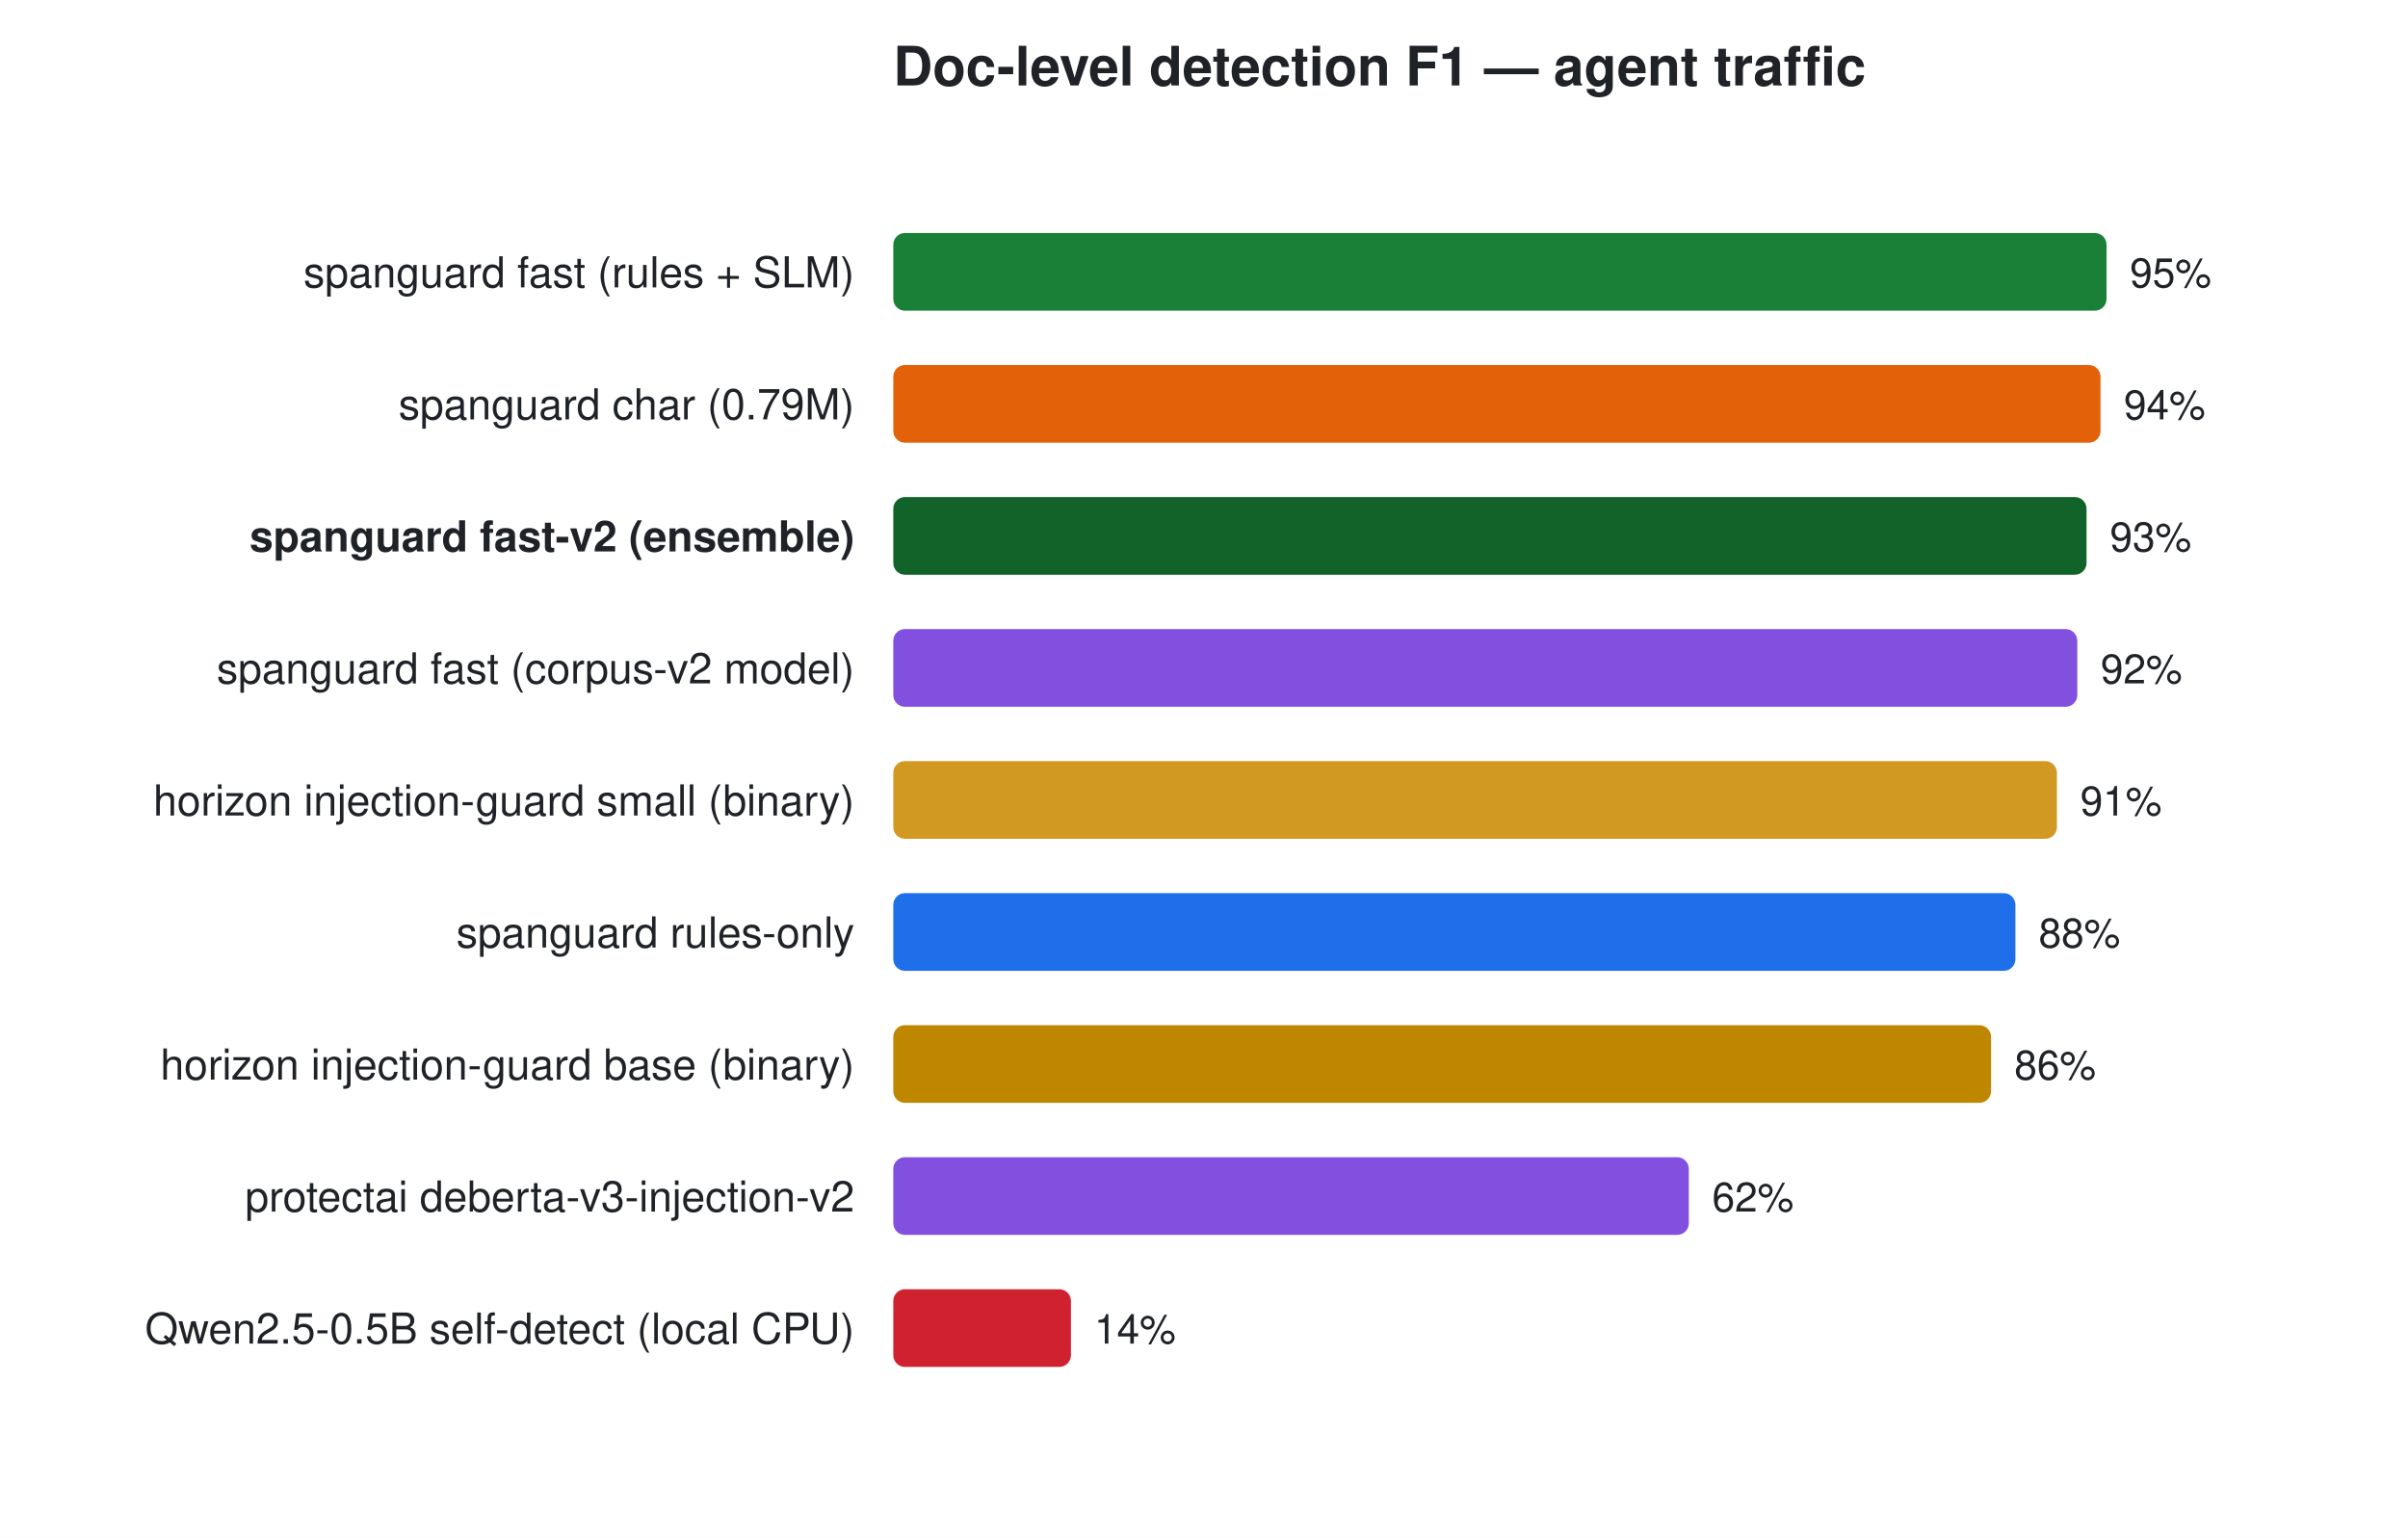
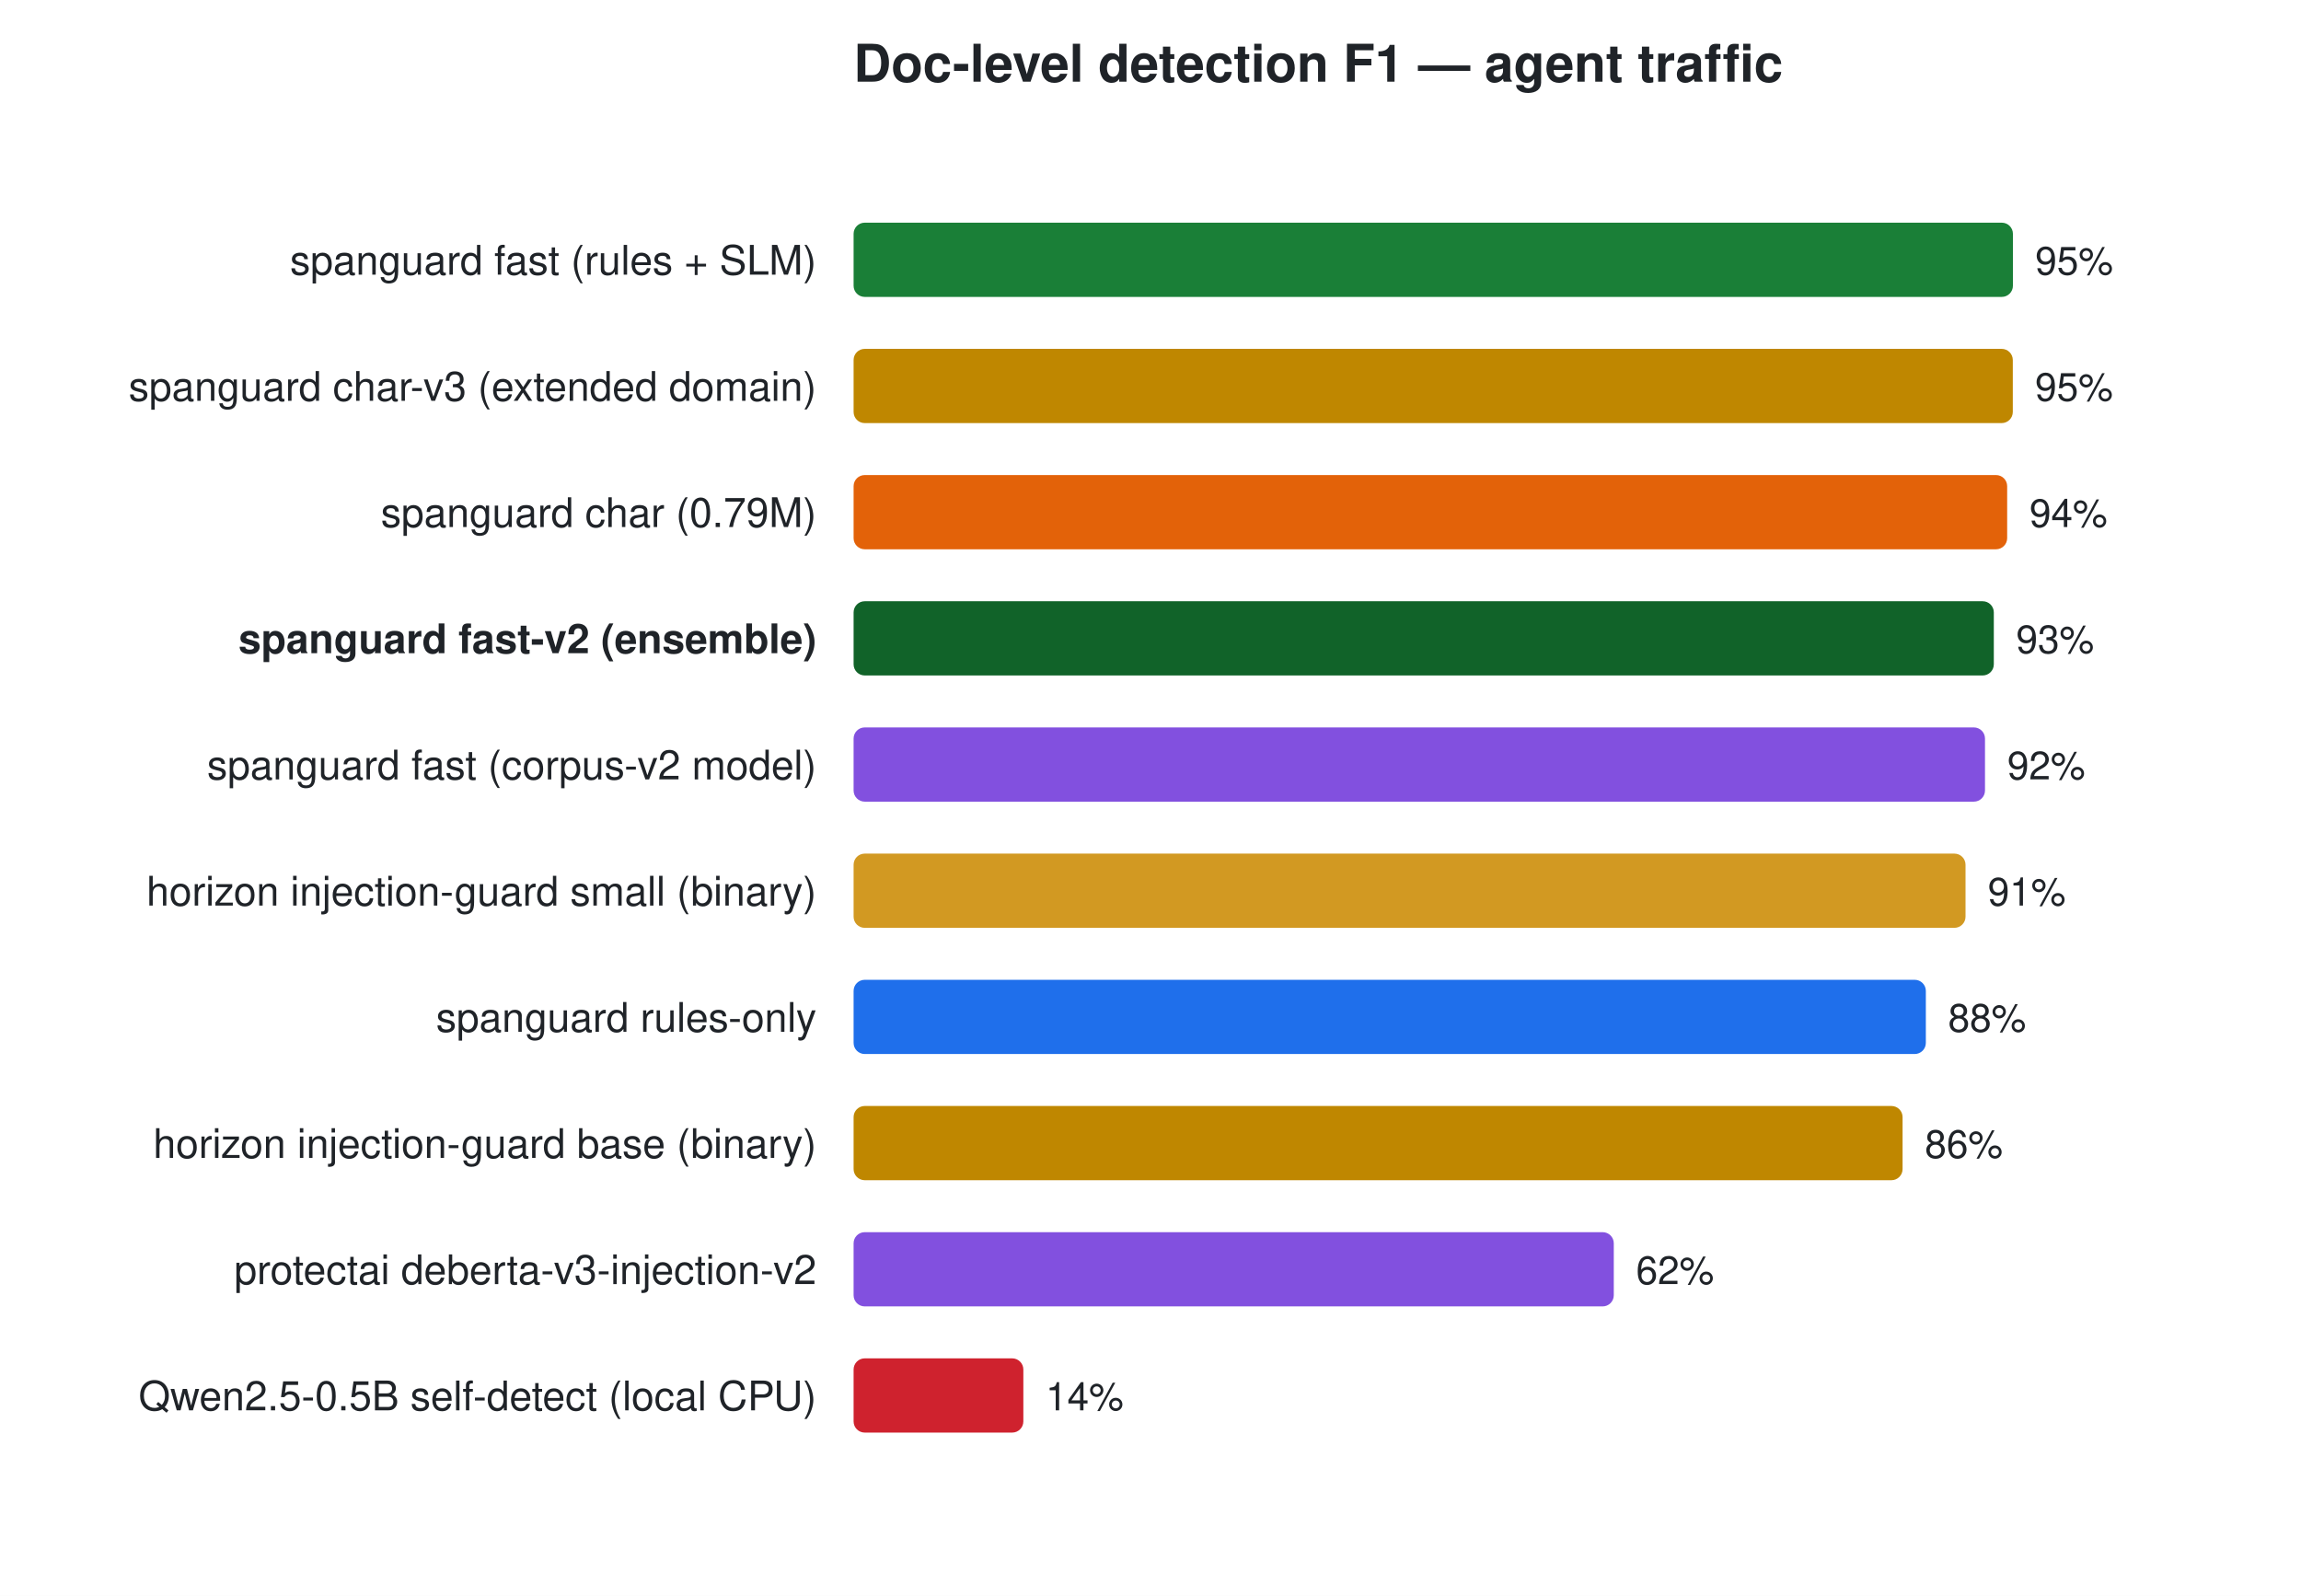
- <svg xmlns="http://www.w3.org/2000/svg" width="620" height="396" viewBox="0 0 620 396" font-family="ui-sans-serif,system-ui,'Segoe UI',Helvetica,Arial,sans-serif">
-   <rect width="620" height="396" fill="#ffffff" />
+ <svg xmlns="http://www.w3.org/2000/svg" width="620" height="430" viewBox="0 0 620 430" font-family="ui-sans-serif,system-ui,'Segoe UI',Helvetica,Arial,sans-serif">
+   <rect width="620" height="430" fill="#ffffff" />
  <text x="230" y="22" font-size="14" fill="#1f2328" text-anchor="start" font-weight="600" font-family="ui-sans-serif,system-ui,'Segoe UI',Helvetica,Arial,sans-serif" opacity="1.0">Doc-level detection F1 — agent traffic</text>
  <text x="220" y="74" font-size="11" fill="#1f2328" text-anchor="end" font-weight="normal" font-family="ui-sans-serif,system-ui,'Segoe UI',Helvetica,Arial,sans-serif" opacity="1.0">spanguard fast (rules + SLM)</text>
  <rect x="230" y="60" width="312.378" height="20" rx="3" fill="#1a7f37" opacity="1.0" />
  <text x="548.378" y="74" font-size="10.5" fill="#1f2328" text-anchor="start" font-weight="normal" font-family="ui-sans-serif,system-ui,'Segoe UI',Helvetica,Arial,sans-serif" opacity="1.0">95%</text>
-   <text x="220" y="108" font-size="11" fill="#1f2328" text-anchor="end" font-weight="normal" font-family="ui-sans-serif,system-ui,'Segoe UI',Helvetica,Arial,sans-serif" opacity="1.0">spanguard char (0.79M)</text>
-   <rect x="230" y="94" width="310.827" height="20" rx="3" fill="#e36209" opacity="1.0" />
-   <text x="546.827" y="108" font-size="10.5" fill="#1f2328" text-anchor="start" font-weight="normal" font-family="ui-sans-serif,system-ui,'Segoe UI',Helvetica,Arial,sans-serif" opacity="1.0">94%</text>
-   <text x="220" y="142" font-size="11" fill="#1f2328" text-anchor="end" font-weight="600" font-family="ui-sans-serif,system-ui,'Segoe UI',Helvetica,Arial,sans-serif" opacity="1.0">spanguard fast-v2 (ensemble)</text>
-   <rect x="230" y="128" width="307.23" height="20" rx="3" fill="#116329" opacity="1.0" />
-   <text x="543.23" y="142" font-size="10.5" fill="#1f2328" text-anchor="start" font-weight="normal" font-family="ui-sans-serif,system-ui,'Segoe UI',Helvetica,Arial,sans-serif" opacity="1.0">93%</text>
-   <text x="220" y="176" font-size="11" fill="#1f2328" text-anchor="end" font-weight="normal" font-family="ui-sans-serif,system-ui,'Segoe UI',Helvetica,Arial,sans-serif" opacity="1.0">spanguard fast (corpus-v2 model)</text>
-   <rect x="230" y="162" width="304.854" height="20" rx="3" fill="#8250df" opacity="1.0" />
-   <text x="540.854" y="176" font-size="10.5" fill="#1f2328" text-anchor="start" font-weight="normal" font-family="ui-sans-serif,system-ui,'Segoe UI',Helvetica,Arial,sans-serif" opacity="1.0">92%</text>
-   <text x="220" y="210" font-size="11" fill="#1f2328" text-anchor="end" font-weight="normal" font-family="ui-sans-serif,system-ui,'Segoe UI',Helvetica,Arial,sans-serif" opacity="1.0">horizon injection-guard small (binary)</text>
-   <rect x="230" y="196" width="299.607" height="20" rx="3" fill="#d29922" opacity="1.0" />
-   <text x="535.607" y="210" font-size="10.5" fill="#1f2328" text-anchor="start" font-weight="normal" font-family="ui-sans-serif,system-ui,'Segoe UI',Helvetica,Arial,sans-serif" opacity="1.0">91%</text>
-   <text x="220" y="244" font-size="11" fill="#1f2328" text-anchor="end" font-weight="normal" font-family="ui-sans-serif,system-ui,'Segoe UI',Helvetica,Arial,sans-serif" opacity="1.0">spanguard rules-only</text>
-   <rect x="230" y="230" width="288.915" height="20" rx="3" fill="#1f6feb" opacity="1.0" />
-   <text x="524.915" y="244" font-size="10.5" fill="#1f2328" text-anchor="start" font-weight="normal" font-family="ui-sans-serif,system-ui,'Segoe UI',Helvetica,Arial,sans-serif" opacity="1.0">88%</text>
-   <text x="220" y="278" font-size="11" fill="#1f2328" text-anchor="end" font-weight="normal" font-family="ui-sans-serif,system-ui,'Segoe UI',Helvetica,Arial,sans-serif" opacity="1.0">horizon injection-guard base (binary)</text>
-   <rect x="230" y="264" width="282.645" height="20" rx="3" fill="#bf8700" opacity="1.0" />
-   <text x="518.645" y="278" font-size="10.5" fill="#1f2328" text-anchor="start" font-weight="normal" font-family="ui-sans-serif,system-ui,'Segoe UI',Helvetica,Arial,sans-serif" opacity="1.0">86%</text>
-   <text x="220" y="312" font-size="11" fill="#1f2328" text-anchor="end" font-weight="normal" font-family="ui-sans-serif,system-ui,'Segoe UI',Helvetica,Arial,sans-serif" opacity="1.0">protectai deberta-v3-injection-v2</text>
-   <rect x="230" y="298" width="204.831" height="20" rx="3" fill="#8250df" opacity="1.0" />
-   <text x="440.831" y="312" font-size="10.5" fill="#1f2328" text-anchor="start" font-weight="normal" font-family="ui-sans-serif,system-ui,'Segoe UI',Helvetica,Arial,sans-serif" opacity="1.0">62%</text>
-   <text x="220" y="346" font-size="11" fill="#1f2328" text-anchor="end" font-weight="normal" font-family="ui-sans-serif,system-ui,'Segoe UI',Helvetica,Arial,sans-serif" opacity="1.0">Qwen2.5-0.5B self-detect (local CPU)</text>
-   <rect x="230" y="332" width="45.738" height="20" rx="3" fill="#cf222e" opacity="1.0" />
-   <text x="281.738" y="346" font-size="10.5" fill="#1f2328" text-anchor="start" font-weight="normal" font-family="ui-sans-serif,system-ui,'Segoe UI',Helvetica,Arial,sans-serif" opacity="1.0">14%</text>
+   <text x="220" y="108" font-size="11" fill="#1f2328" text-anchor="end" font-weight="normal" font-family="ui-sans-serif,system-ui,'Segoe UI',Helvetica,Arial,sans-serif" opacity="1.0">spanguard char-v3 (extended domain)</text>
+   <rect x="230" y="94" width="312.345" height="20" rx="3" fill="#bf8700" opacity="1.0" />
+   <text x="548.345" y="108" font-size="10.5" fill="#1f2328" text-anchor="start" font-weight="normal" font-family="ui-sans-serif,system-ui,'Segoe UI',Helvetica,Arial,sans-serif" opacity="1.0">95%</text>
+   <text x="220" y="142" font-size="11" fill="#1f2328" text-anchor="end" font-weight="normal" font-family="ui-sans-serif,system-ui,'Segoe UI',Helvetica,Arial,sans-serif" opacity="1.0">spanguard char (0.79M)</text>
+   <rect x="230" y="128" width="310.827" height="20" rx="3" fill="#e36209" opacity="1.0" />
+   <text x="546.827" y="142" font-size="10.5" fill="#1f2328" text-anchor="start" font-weight="normal" font-family="ui-sans-serif,system-ui,'Segoe UI',Helvetica,Arial,sans-serif" opacity="1.0">94%</text>
+   <text x="220" y="176" font-size="11" fill="#1f2328" text-anchor="end" font-weight="600" font-family="ui-sans-serif,system-ui,'Segoe UI',Helvetica,Arial,sans-serif" opacity="1.0">spanguard fast-v2 (ensemble)</text>
+   <rect x="230" y="162" width="307.23" height="20" rx="3" fill="#116329" opacity="1.0" />
+   <text x="543.23" y="176" font-size="10.5" fill="#1f2328" text-anchor="start" font-weight="normal" font-family="ui-sans-serif,system-ui,'Segoe UI',Helvetica,Arial,sans-serif" opacity="1.0">93%</text>
+   <text x="220" y="210" font-size="11" fill="#1f2328" text-anchor="end" font-weight="normal" font-family="ui-sans-serif,system-ui,'Segoe UI',Helvetica,Arial,sans-serif" opacity="1.0">spanguard fast (corpus-v2 model)</text>
+   <rect x="230" y="196" width="304.854" height="20" rx="3" fill="#8250df" opacity="1.0" />
+   <text x="540.854" y="210" font-size="10.5" fill="#1f2328" text-anchor="start" font-weight="normal" font-family="ui-sans-serif,system-ui,'Segoe UI',Helvetica,Arial,sans-serif" opacity="1.0">92%</text>
+   <text x="220" y="244" font-size="11" fill="#1f2328" text-anchor="end" font-weight="normal" font-family="ui-sans-serif,system-ui,'Segoe UI',Helvetica,Arial,sans-serif" opacity="1.0">horizon injection-guard small (binary)</text>
+   <rect x="230" y="230" width="299.607" height="20" rx="3" fill="#d29922" opacity="1.0" />
+   <text x="535.607" y="244" font-size="10.5" fill="#1f2328" text-anchor="start" font-weight="normal" font-family="ui-sans-serif,system-ui,'Segoe UI',Helvetica,Arial,sans-serif" opacity="1.0">91%</text>
+   <text x="220" y="278" font-size="11" fill="#1f2328" text-anchor="end" font-weight="normal" font-family="ui-sans-serif,system-ui,'Segoe UI',Helvetica,Arial,sans-serif" opacity="1.0">spanguard rules-only</text>
+   <rect x="230" y="264" width="288.915" height="20" rx="3" fill="#1f6feb" opacity="1.0" />
+   <text x="524.915" y="278" font-size="10.5" fill="#1f2328" text-anchor="start" font-weight="normal" font-family="ui-sans-serif,system-ui,'Segoe UI',Helvetica,Arial,sans-serif" opacity="1.0">88%</text>
+   <text x="220" y="312" font-size="11" fill="#1f2328" text-anchor="end" font-weight="normal" font-family="ui-sans-serif,system-ui,'Segoe UI',Helvetica,Arial,sans-serif" opacity="1.0">horizon injection-guard base (binary)</text>
+   <rect x="230" y="298" width="282.645" height="20" rx="3" fill="#bf8700" opacity="1.0" />
+   <text x="518.645" y="312" font-size="10.5" fill="#1f2328" text-anchor="start" font-weight="normal" font-family="ui-sans-serif,system-ui,'Segoe UI',Helvetica,Arial,sans-serif" opacity="1.0">86%</text>
+   <text x="220" y="346" font-size="11" fill="#1f2328" text-anchor="end" font-weight="normal" font-family="ui-sans-serif,system-ui,'Segoe UI',Helvetica,Arial,sans-serif" opacity="1.0">protectai deberta-v3-injection-v2</text>
+   <rect x="230" y="332" width="204.831" height="20" rx="3" fill="#8250df" opacity="1.0" />
+   <text x="440.831" y="346" font-size="10.5" fill="#1f2328" text-anchor="start" font-weight="normal" font-family="ui-sans-serif,system-ui,'Segoe UI',Helvetica,Arial,sans-serif" opacity="1.0">62%</text>
+   <text x="220" y="380" font-size="11" fill="#1f2328" text-anchor="end" font-weight="normal" font-family="ui-sans-serif,system-ui,'Segoe UI',Helvetica,Arial,sans-serif" opacity="1.0">Qwen2.5-0.5B self-detect (local CPU)</text>
+   <rect x="230" y="366" width="45.738" height="20" rx="3" fill="#cf222e" opacity="1.0" />
+   <text x="281.738" y="380" font-size="10.5" fill="#1f2328" text-anchor="start" font-weight="normal" font-family="ui-sans-serif,system-ui,'Segoe UI',Helvetica,Arial,sans-serif" opacity="1.0">14%</text>
</svg>
